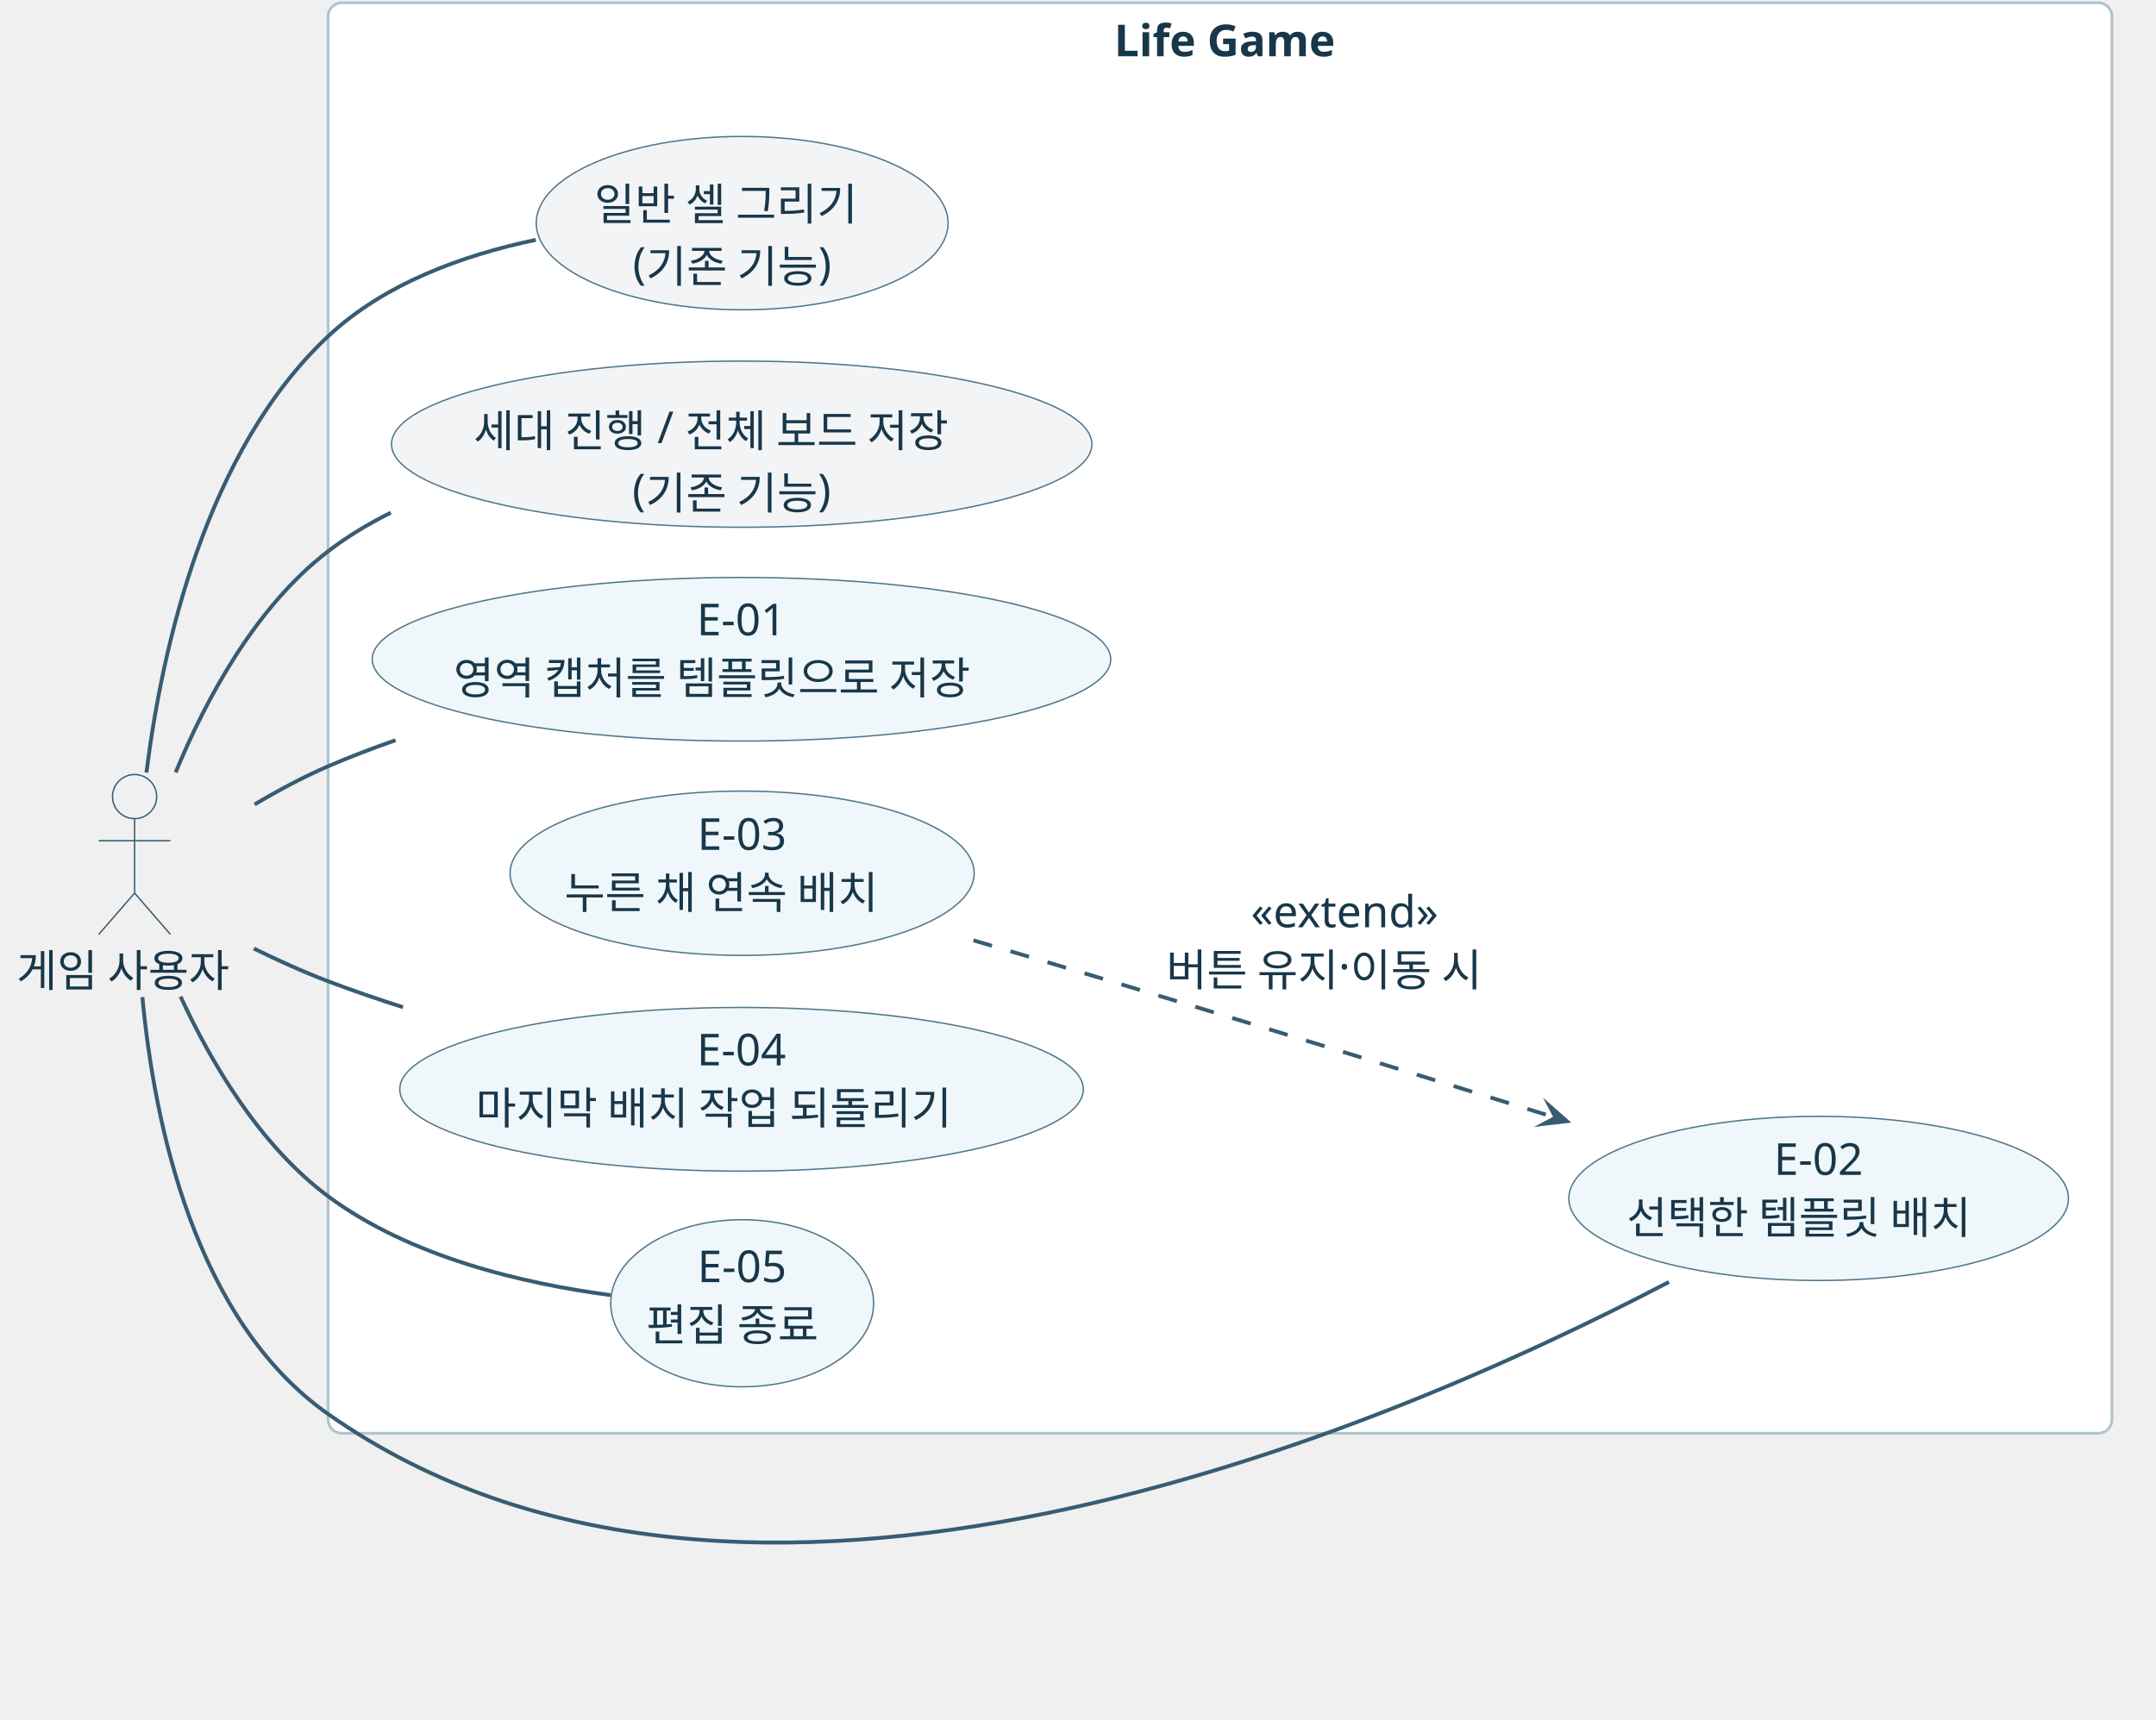
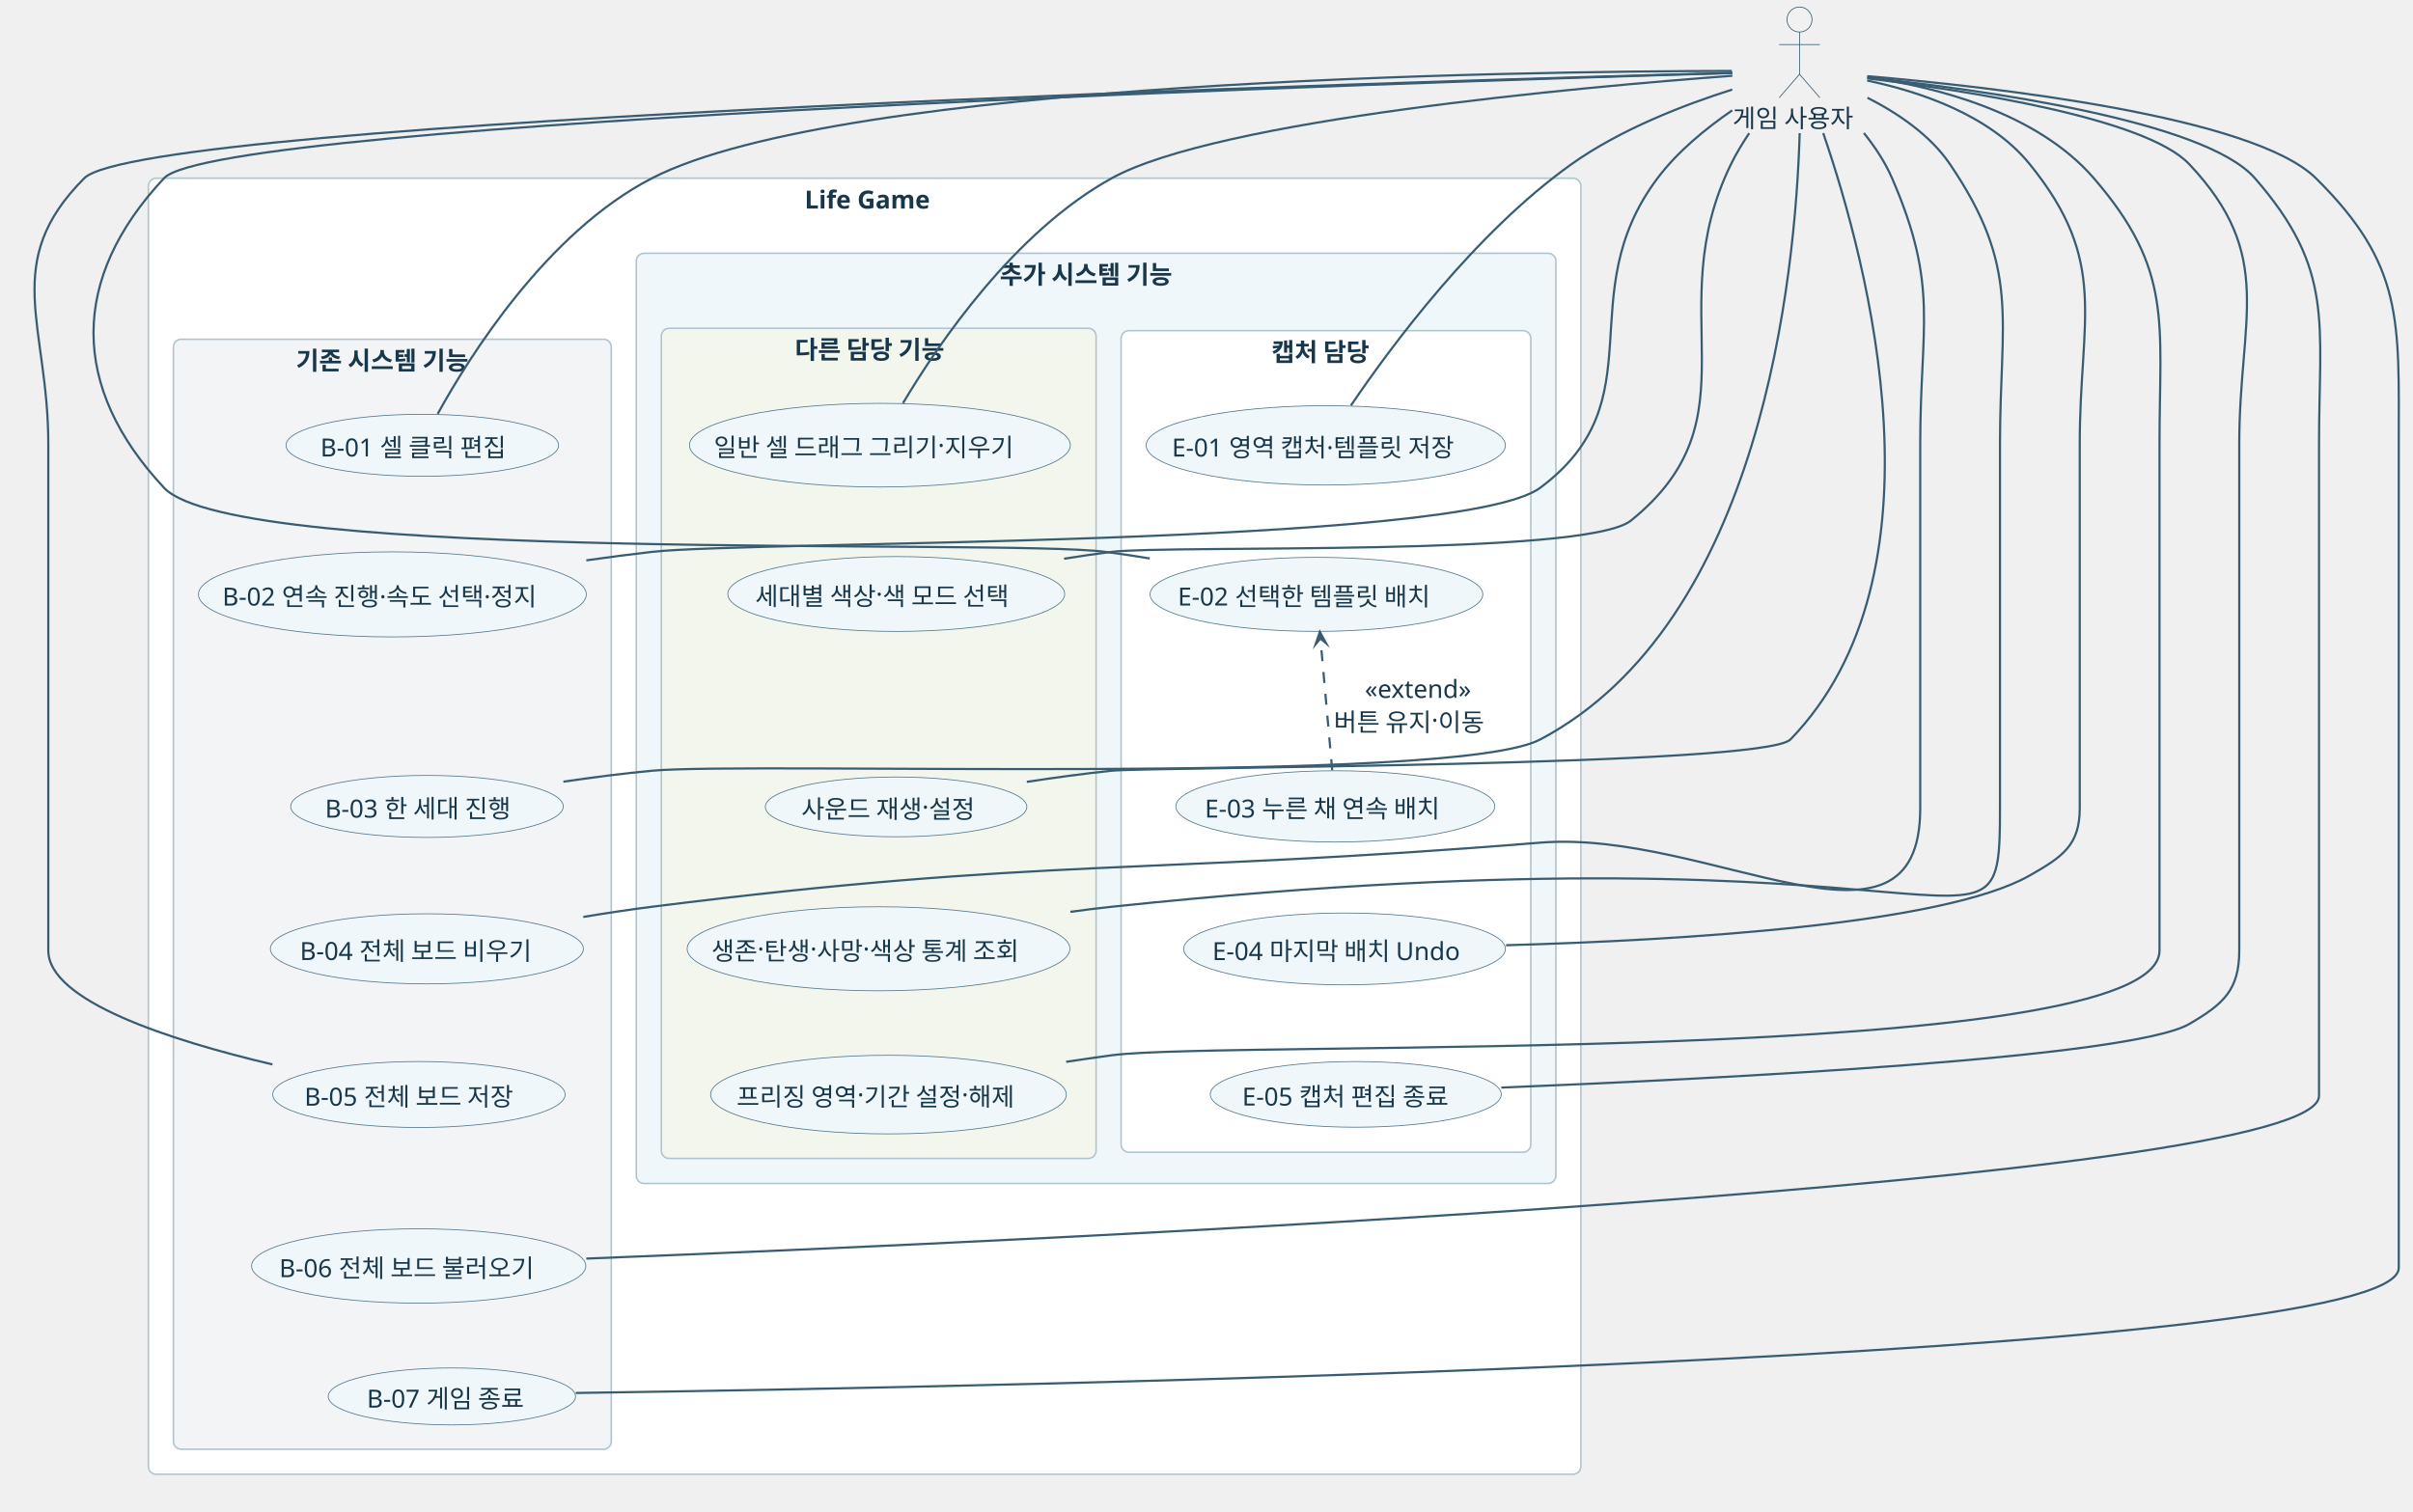
- <svg xmlns="http://www.w3.org/2000/svg" version="1.1" data-diagram-type="DESCRIPTION" style="width:1792px;height:1430px;background:#FFFFFF;" width="1792.083px" height="1430px" viewBox="0 0 1792 1430" zoomAndPan="magnify" preserveAspectRatio="none" contentStyleType="text/css">
+ <svg xmlns="http://www.w3.org/2000/svg" version="1.1" data-diagram-type="DESCRIPTION" style="width:3536px;height:2216px;background:#FFFFFF;" width="3536.042px" height="2216.042px" viewBox="0 0 3536 2216" zoomAndPan="magnify" preserveAspectRatio="none" contentStyleType="text/css">
  <defs />
  <g font-family="sans-serif" lengthAdjust="spacing">
-     <g class="cluster" data-qualified-name="Life Game" id="ent0002" data-source-line="4">
-       <rect x="272.708" y="2.292" width="1482.708" height="1189.375" fill="#FFF" style="stroke:#AFC4CF;stroke-width:2.292;" rx="11.458" ry="11.458" />
-       <text x="926.084" y="46.782" fill="#18374A" font-size="36.667" textLength="175.957" font-weight="700" font-family="Malgun Gothic">Life Game</text>
+     <g class="cluster" data-qualified-name="Life Game" id="ent0002" data-source-line="6">
+       <rect x="217.443" y="261.25" width="2099.167" height="1899.792" fill="#FFF" style="stroke:#AFC4CF;stroke-width:2.292;" rx="11.458" ry="11.458" />
+       <text x="1179.048" y="305.741" fill="#18374A" font-size="36.667" textLength="175.957" font-weight="700" font-family="Malgun Gothic">Life Game</text>
    </g>
-     <g class="entity" data-qualified-name="Player" id="ent0001" data-source-line="3">
-       <ellipse cx="111.862" cy="662.292" rx="18.333" ry="18.333" fill="#F1F1F1" style="stroke:#385C72;stroke-width:1.146;" />
-       <path d="M111.862,680.625 L111.862,742.5 M82.07,698.958 L141.654,698.958 M111.862,742.5 L82.07,776.875 M111.862,742.5 L141.654,776.875" style="stroke:#385C72;stroke-width:1.146;" fill="none" />
-       <text x="13.75" y="820.22" fill="#18374A" font-size="36.667" textLength="196.224" font-family="Malgun Gothic">게임 사용자</text>
+     <g class="cluster" data-qualified-name="Life Game.Legacy" id="ent0003" data-source-line="7">
+       <rect x="254.11" y="497.292" width="641.667" height="1627.083" fill="#F3F4F6" style="stroke:#AFC4CF;stroke-width:2.292;" rx="11.458" ry="11.458" />
+       <text x="433.719" y="541.782" fill="#18374A" font-size="36.667" textLength="282.448" font-weight="700" font-family="Malgun Gothic">기존 시스템 기능</text>
    </g>
-     <g class="entity" data-qualified-name="Life Game.Draw" id="ent0003" data-source-line="5">
-       <ellipse cx="616.867" cy="185.501" rx="171.138" ry="72.063" fill="#F3F4F6" style="stroke:#51768B;stroke-width:1.146;" />
-       <text x="493.976" y="182.994" fill="#18374A" font-size="36.667" textLength="245.781" font-family="Malgun Gothic">일반 셀 그리기</text>
-       <text x="525.916" y="231.764" fill="#18374A" font-size="36.667" textLength="181.901" font-family="Malgun Gothic">(기존 기능)</text>
+     <g class="cluster" data-qualified-name="Life Game.Added" id="ent0011" data-source-line="16">
+       <rect x="932.443" y="371.25" width="1347.5" height="1363.542" fill="#EFF7FA" style="stroke:#AFC4CF;stroke-width:2.292;" rx="11.458" ry="11.458" />
+       <text x="1464.969" y="415.741" fill="#18374A" font-size="36.667" textLength="282.448" font-weight="700" font-family="Malgun Gothic">추가 시스템 기능</text>
    </g>
-     <g class="entity" data-qualified-name="Life Game.Run" id="ent0004" data-source-line="6">
-       <ellipse cx="616.482" cy="369.285" rx="291.065" ry="69.077" fill="#F3F4F6" style="stroke:#51768B;stroke-width:1.146;" />
-       <text x="393.662" y="371.425" fill="#18374A" font-size="36.667" textLength="445.64" font-family="Malgun Gothic">세대 진행 / 전체 보드 저장</text>
-       <text x="525.532" y="420.195" fill="#18374A" font-size="36.667" textLength="181.901" font-family="Malgun Gothic">(기존 기능)</text>
+     <g class="cluster" data-qualified-name="Life Game.Added.CaptureGroup" id="ent0012" data-source-line="17">
+       <rect x="1642.86" y="484.687" width="600.417" height="1204.271" fill="#FFF" style="stroke:#AFC4CF;stroke-width:2.292;" rx="11.458" ry="11.458" />
+       <text x="1863.289" y="529.178" fill="#18374A" font-size="36.667" textLength="159.557" font-weight="700" font-family="Malgun Gothic">캡처 담당</text>
    </g>
-     <g class="entity" data-qualified-name="Life Game.Save" id="ent0005" data-source-line="7">
-       <ellipse cx="616.289" cy="548.118" rx="306.914" ry="68.014" fill="#EFF7FA" style="stroke:#51768B;stroke-width:1.146;" />
-       <text x="579.094" y="528.199" fill="#18374A" font-size="36.667" textLength="74.39" font-family="Malgun Gothic">E-01</text>
-       <text x="376.953" y="576.969" fill="#18374A" font-size="36.667" textLength="478.672" font-family="Malgun Gothic">영역 캡처를 템플릿으로 저장</text>
+     <g class="cluster" data-qualified-name="Life Game.Added.OtherGroup" id="ent0019" data-source-line="25">
+       <rect x="969.11" y="481.25" width="637.083" height="1216.875" fill="#F2F6ED" style="stroke:#AFC4CF;stroke-width:2.292;" rx="11.458" ry="11.458" />
+       <text x="1164.761" y="525.741" fill="#18374A" font-size="36.667" textLength="245.781" font-weight="700" font-family="Malgun Gothic">다른 담당 기능</text>
    </g>
-     <g class="entity" data-qualified-name="Life Game.Place" id="ent0006" data-source-line="8">
-       <ellipse cx="1511.588" cy="996.362" rx="207.63" ry="68.237" fill="#EFF7FA" style="stroke:#51768B;stroke-width:1.146;" />
-       <text x="1474.393" y="976.811" fill="#18374A" font-size="36.667" textLength="74.39" font-family="Malgun Gothic">E-02</text>
-       <text x="1352.031" y="1025.581" fill="#18374A" font-size="36.667" textLength="319.115" font-family="Malgun Gothic">선택한 템플릿 배치</text>
+     <g class="entity" data-qualified-name="User" id="ent0001" data-source-line="5">
+       <ellipse cx="2637.013" cy="28.646" rx="18.333" ry="18.333" fill="#F1F1F1" style="stroke:#385C72;stroke-width:1.146;" />
+       <path d="M2637.013,46.979 L2637.013,108.854 M2607.222,65.313 L2666.805,65.313 M2637.013,108.854 L2607.222,143.229 M2637.013,108.854 L2666.805,143.229" style="stroke:#385C72;stroke-width:1.146;" fill="none" />
+       <text x="2538.901" y="186.574" fill="#18374A" font-size="36.667" textLength="196.224" font-family="Malgun Gothic">게임 사용자</text>
    </g>
-     <g class="entity" data-qualified-name="Life Game.Drag" id="ent0007" data-source-line="9">
-       <ellipse cx="616.835" cy="726.012" rx="192.876" ry="68.304" fill="#EFF7FA" style="stroke:#51768B;stroke-width:1.146;" />
-       <text x="579.64" y="706.573" fill="#18374A" font-size="36.667" textLength="74.39" font-family="Malgun Gothic">E-03</text>
-       <text x="469.165" y="755.342" fill="#18374A" font-size="36.667" textLength="295.339" font-family="Malgun Gothic">누른 채 연속 배치</text>
+     <g class="entity" data-qualified-name="Life Game.Legacy.Draw" id="ent0004" data-source-line="8">
+       <ellipse cx="618.832" cy="652.736" rx="199.723" ry="45.445" fill="#EFF7FA" style="stroke:#51768B;stroke-width:1.146;" />
+       <text x="469.418" y="669.1" fill="#18374A" font-size="36.667" textLength="298.83" font-family="Malgun Gothic">B-01 셀 클릭 편집</text>
    </g>
-     <g class="entity" data-qualified-name="Life Game.Undo" id="ent0008" data-source-line="10">
-       <ellipse cx="616.362" cy="905.649" rx="284.07" ry="68.045" fill="#EFF7FA" style="stroke:#51768B;stroke-width:1.146;" />
-       <text x="579.167" y="885.781" fill="#18374A" font-size="36.667" textLength="74.39" font-family="Malgun Gothic">E-04</text>
-       <text x="395.359" y="934.551" fill="#18374A" font-size="36.667" textLength="442.005" font-family="Malgun Gothic">마지막 배치 작업 되돌리기</text>
+     <g class="entity" data-qualified-name="Life Game.Legacy.Run" id="ent0005" data-source-line="9">
+       <ellipse cx="574.991" cy="871.301" rx="284.215" ry="62.343" fill="#EFF7FA" style="stroke:#51768B;stroke-width:1.146;" />
+       <text x="325.889" y="887.665" fill="#18374A" font-size="36.667" textLength="498.205" font-family="Malgun Gothic">B-02 연속 진행·속도 선택·정지</text>
    </g>
-     <g class="entity" data-qualified-name="Life Game.End" id="ent0009" data-source-line="11">
-       <ellipse cx="616.862" cy="1083.525" rx="109.258" ry="69.463" fill="#EFF7FA" style="stroke:#51768B;stroke-width:1.146;" />
-       <text x="579.668" y="1065.962" fill="#18374A" font-size="36.667" textLength="74.39" font-family="Malgun Gothic">E-05</text>
-       <text x="537.084" y="1114.732" fill="#18374A" font-size="36.667" textLength="159.557" font-family="Malgun Gothic">편집 종료</text>
+     <g class="entity" data-qualified-name="Life Game.Legacy.Tick" id="ent0006" data-source-line="10">
+       <ellipse cx="625.707" cy="1182.111" rx="199.723" ry="45.445" fill="#EFF7FA" style="stroke:#51768B;stroke-width:1.146;" />
+       <text x="476.293" y="1198.475" fill="#18374A" font-size="36.667" textLength="298.83" font-family="Malgun Gothic">B-03 한 세대 진행</text>
    </g>
-     <g class="link" data-entity-1="ent0007" data-entity-2="ent0006" id="lnk10" data-link-type="dependency">
-       <polygon points="1303.346,932.462,1286.378,917.579,1292.406,929.056,1280.929,935.084,1303.346,932.462" fill="#385C72" style="stroke:#385C72;stroke-width:2.292;stroke-linejoin:miter;stroke-miterlimit:10;" />
-       <path d="M809.105,781.811 C847.045,792.974 886.581,804.701 923.542,815.833 C1049.873,853.884 1180.255,894.143 1292.406,929.056" style="stroke:#385C72;stroke-width:3.208;stroke-dasharray:16.042,16.042;" fill="none" />
-       <text x="1039.656" y="770.949" fill="#18374A" font-size="36.667" textLength="149.907" font-family="Malgun Gothic">«extend»</text>
-       <text x="969.375" y="819.718" fill="#18374A" font-size="36.667" textLength="290.469" font-family="Malgun Gothic">버튼 유지·이동 시</text>
+     <g class="entity" data-qualified-name="Life Game.Legacy.Clear" id="ent0007" data-source-line="11">
+       <ellipse cx="625.536" cy="1390.848" rx="229.342" ry="51.368" fill="#EFF7FA" style="stroke:#51768B;stroke-width:1.146;" />
+       <text x="439.454" y="1407.212" fill="#18374A" font-size="36.667" textLength="372.163" font-family="Malgun Gothic">B-04 전체 보드 비우기</text>
    </g>
-     <g class="link" data-entity-1="ent0001" data-entity-2="ent0003" id="lnk11" data-link-type="association">
-       <path d="M121.714,642.355 C134.623,539.19 170.885,374.972 272.708,279.583 C319.374,235.867 384.478,212.163 445.337,199.427" style="stroke:#385C72;stroke-width:3.208;" fill="none" />
+     <g class="entity" data-qualified-name="Life Game.Legacy.Store" id="ent0008" data-source-line="12">
+       <ellipse cx="613.882" cy="1604.392" rx="214.251" ry="48.35" fill="#EFF7FA" style="stroke:#51768B;stroke-width:1.146;" />
+       <text x="446.134" y="1620.756" fill="#18374A" font-size="36.667" textLength="335.496" font-family="Malgun Gothic">B-05 전체 보드 저장</text>
    </g>
-     <g class="link" data-entity-1="ent0001" data-entity-2="ent0004" id="lnk12" data-link-type="association">
-       <path d="M145.994,642.195 C171.115,581.26 212.244,504.707 272.708,458.333 C288.754,446.027 306.337,435.408 324.794,426.246" style="stroke:#385C72;stroke-width:3.208;" fill="none" />
+     <g class="entity" data-qualified-name="Life Game.Legacy.Load" id="ent0009" data-source-line="13">
+       <ellipse cx="613.583" cy="1855.728" rx="244.889" ry="54.478" fill="#EFF7FA" style="stroke:#51768B;stroke-width:1.146;" />
+       <text x="409.168" y="1872.092" fill="#18374A" font-size="36.667" textLength="408.83" font-family="Malgun Gothic">B-06 전체 보드 불러오기</text>
    </g>
-     <g class="link" data-entity-1="ent0001" data-entity-2="ent0005" id="lnk13" data-link-type="association">
-       <path d="M211.625,668.832 C231.273,657.139 252.209,645.911 272.708,637.083 C290.718,629.327 309.561,622.114 328.747,615.428" style="stroke:#385C72;stroke-width:3.208;" fill="none" />
+     <g class="entity" data-qualified-name="Life Game.Legacy.Exit" id="ent0010" data-source-line="14">
+       <ellipse cx="662.215" cy="2046.954" rx="181.23" ry="41.746" fill="#EFF7FA" style="stroke:#51768B;stroke-width:1.146;" />
+       <text x="537.578" y="2063.318" fill="#18374A" font-size="36.667" textLength="249.272" font-family="Malgun Gothic">B-07 게임 종료</text>
    </g>
-     <g class="link" data-entity-1="ent0001" data-entity-2="ent0006" id="lnk14" data-link-type="association">
-       <path d="M118.336,828.98 C128.119,933.183 161.493,1097.414 272.708,1175.625 C616.868,1417.652 1149.424,1190.204 1387.194,1065.838" style="stroke:#385C72;stroke-width:3.208;" fill="none" />
+     <g class="entity" data-qualified-name="Life Game.Added.CaptureGroup.Capture" id="ent0013" data-source-line="18">
+       <ellipse cx="1942.788" cy="652.84" rx="263.262" ry="58.152" fill="#EFF7FA" style="stroke:#51768B;stroke-width:1.146;" />
+       <text x="1717.247" y="669.204" fill="#18374A" font-size="36.667" textLength="451.082" font-family="Malgun Gothic">E-01 영역 캡처·템플릿 저장</text>
    </g>
-     <g class="link" data-entity-1="ent0001" data-entity-2="ent0008" id="lnk15" data-link-type="association">
-       <path d="M210.953,788.598 C231.013,798.456 252.275,808.079 272.708,815.833 C292.76,823.443 313.712,830.643 334.942,837.402" style="stroke:#385C72;stroke-width:3.208;" fill="none" />
+     <g class="entity" data-qualified-name="Life Game.Added.CaptureGroup.Place" id="ent0014" data-source-line="19">
+       <ellipse cx="1929.1" cy="871.248" rx="243.845" ry="54.269" fill="#EFF7FA" style="stroke:#51768B;stroke-width:1.146;" />
+       <text x="1725.903" y="887.612" fill="#18374A" font-size="36.667" textLength="406.395" font-family="Malgun Gothic">E-02 선택한 템플릿 배치</text>
    </g>
-     <g class="link" data-entity-1="ent0001" data-entity-2="ent0009" id="lnk16" data-link-type="association">
-       <path d="M150.078,828.572 C176,884.52 216.484,952.783 272.708,994.583 C340.818,1045.22 435.175,1067.226 507.443,1076.759" style="stroke:#385C72;stroke-width:3.208;" fill="none" />
+     <g class="entity" data-qualified-name="Life Game.Added.CaptureGroup.Stroke" id="ent0015" data-source-line="20">
+       <ellipse cx="1956.801" cy="1182.038" rx="233.733" ry="52.247" fill="#EFF7FA" style="stroke:#51768B;stroke-width:1.146;" />
+       <text x="1765.492" y="1198.402" fill="#18374A" font-size="36.667" textLength="382.619" font-family="Malgun Gothic">E-03 누른 채 연속 배치</text>
+     </g>
+     <g class="entity" data-qualified-name="Life Game.Added.CaptureGroup.Undo" id="ent0016" data-source-line="21">
+       <ellipse cx="1970.279" cy="1390.984" rx="235.753" ry="52.651" fill="#EFF7FA" style="stroke:#51768B;stroke-width:1.146;" />
+       <text x="1776.579" y="1407.348" fill="#18374A" font-size="36.667" textLength="387.399" font-family="Malgun Gothic">E-04 마지막 배치 Undo</text>
+     </g>
+     <g class="entity" data-qualified-name="Life Game.Added.CaptureGroup.End" id="ent0017" data-source-line="22">
+       <ellipse cx="1986.752" cy="1604.195" rx="213.268" ry="48.154" fill="#EFF7FA" style="stroke:#51768B;stroke-width:1.146;" />
+       <text x="1820.222" y="1620.559" fill="#18374A" font-size="36.667" textLength="333.062" font-family="Malgun Gothic">E-05 캡처 편집 종료</text>
+     </g>
+     <g class="entity" data-qualified-name="Life Game.Added.OtherGroup.Brush" id="ent0020" data-source-line="26">
+       <ellipse cx="1289.416" cy="652.561" rx="279.057" ry="61.311" fill="#EFF7FA" style="stroke:#51768B;stroke-width:1.146;" />
+       <text x="1046.07" y="668.925" fill="#18374A" font-size="36.667" textLength="486.693" font-family="Malgun Gothic">일반 셀 드래그 그리기·지우기</text>
+     </g>
+     <g class="entity" data-qualified-name="Life Game.Added.OtherGroup.Color" id="ent0021" data-source-line="27">
+       <ellipse cx="1313.343" cy="870.701" rx="246.837" ry="54.867" fill="#EFF7FA" style="stroke:#51768B;stroke-width:1.146;" />
+       <text x="1106.663" y="887.065" fill="#18374A" font-size="36.667" textLength="413.359" font-family="Malgun Gothic">세대별 색상·색 모드 선택</text>
+     </g>
+     <g class="entity" data-qualified-name="Life Game.Added.OtherGroup.Sound" id="ent0022" data-source-line="28">
+       <ellipse cx="1313.118" cy="1182.781" rx="191.612" ry="43.822" fill="#EFF7FA" style="stroke:#51768B;stroke-width:1.146;" />
+       <text x="1174.329" y="1199.145" fill="#18374A" font-size="36.667" textLength="277.578" font-family="Malgun Gothic">사운드 재생·설정</text>
+     </g>
+     <g class="entity" data-qualified-name="Life Game.Added.OtherGroup.Stats" id="ent0023" data-source-line="29">
+       <ellipse cx="1287.389" cy="1390.76" rx="280.466" ry="61.593" fill="#EFF7FA" style="stroke:#51768B;stroke-width:1.146;" />
+       <text x="1042.467" y="1407.124" fill="#18374A" font-size="36.667" textLength="489.844" font-family="Malgun Gothic">생존·탄생·사망·색상 통계 조회</text>
+     </g>
+     <g class="entity" data-qualified-name="Life Game.Added.OtherGroup.Freeze" id="ent0024" data-source-line="30">
+       <ellipse cx="1301.957" cy="1604.507" rx="260.659" ry="57.632" fill="#EFF7FA" style="stroke:#51768B;stroke-width:1.146;" />
+       <text x="1079.378" y="1620.871" fill="#18374A" font-size="36.667" textLength="445.156" font-family="Malgun Gothic">프리징 영역·기간 설정·해제</text>
+     </g>
+     <g class="link" data-entity-1="ent0015" data-entity-2="ent0014" id="lnk18" data-link-type="dependency">
+       <polygon points="1933.983,925.218,1926.693,946.578,1935.005,936.63,1944.953,944.943,1933.983,925.218" fill="#385C72" style="stroke:#385C72;stroke-width:2.292;stroke-linejoin:miter;stroke-miterlimit:10;" />
+       <path d="M1952.222,1128.885 C1947.162,1072.379 1940.093,993.441 1935.005,936.63" style="stroke:#385C72;stroke-width:3.208;stroke-dasharray:16.042,16.042;" fill="none" />
+       <text x="2000.029" y="1023.032" fill="#18374A" font-size="36.667" textLength="149.907" font-family="Malgun Gothic">«extend»</text>
+       <text x="1954.526" y="1071.802" fill="#18374A" font-size="36.667" textLength="240.911" font-family="Malgun Gothic">버튼 유지·이동</text>
+     </g>
+     <g class="link" data-entity-1="ent0001" data-entity-2="ent0004" id="lnk39" data-link-type="association">
+       <path d="M2537.89,103.962 C2220.032,104.451 1234.056,117.769 955.36,261.25 C801.53,340.446 687.783,522.498 641.411,606.67" style="stroke:#385C72;stroke-width:3.208;" fill="none" />
+     </g>
+     <g class="link" data-entity-1="ent0001" data-entity-2="ent0005" id="lnk40" data-link-type="association">
+       <path d="M2538.389,161.758 C2499.985,188.051 2458.279,222.106 2428.901,261.25 C2299.458,433.729 2429.949,586.149 2257.026,715 C2140.751,801.641 1099.429,792.505 955.36,808.958 C924.143,812.523 891.567,816.788 859.181,821.374" style="stroke:#385C72;stroke-width:3.208;" fill="none" />
+     </g>
+     <g class="link" data-entity-1="ent0001" data-entity-2="ent0006" id="lnk41" data-link-type="association">
+       <path d="M2637.243,195.188 C2631.068,403.779 2581.977,911.985 2257.026,1083.958 C2129.116,1151.652 1099.448,1116.294 955.36,1129.792 C913.236,1133.738 868.302,1139.533 825.586,1145.801" style="stroke:#385C72;stroke-width:3.208;" fill="none" />
+     </g>
+     <g class="link" data-entity-1="ent0001" data-entity-2="ent0007" id="lnk42" data-link-type="association">
+       <path d="M2731.335,195.002 C2747.598,215.299 2762.513,237.811 2772.651,261.25 C2841.777,421.056 2813.901,476.717 2813.901,650.833 C2813.901,650.833 2813.901,650.833 2813.901,1184.792 C2813.901,1433.304 2504.72,1215.058 2257.026,1235.208 C1678.913,1282.239 1530.833,1256.654 955.36,1329.167 C922.725,1333.279 888.421,1338.478 854.774,1344.085" style="stroke:#385C72;stroke-width:3.208;" fill="none" />
+     </g>
+     <g class="link" data-entity-1="ent0001" data-entity-2="ent0008" id="lnk43" data-link-type="association">
+       <path d="M2538.847,106.811 C2084.425,118.975 210.359,174.285 123.485,261.25 C0,384.865 70.776,476.108 70.776,650.833 C70.776,650.833 70.776,650.833 70.776,1393.333 C70.776,1467.067 247.431,1524.527 399.244,1560.294" style="stroke:#385C72;stroke-width:3.208;" fill="none" />
+     </g>
+     <g class="link" data-entity-1="ent0001" data-entity-2="ent0009" id="lnk44" data-link-type="association">
+       <path d="M2736.05,113.565 C2903.028,131.468 3230.535,176.655 3304.318,261.25 C3421.392,395.481 3398.276,472.721 3398.276,650.833 C3398.276,650.833 3398.276,650.833 3398.276,1606.458 C3398.276,1733.358 1539.106,1818.128 859.165,1844.887" style="stroke:#385C72;stroke-width:3.208;" fill="none" />
+     </g>
+     <g class="link" data-entity-1="ent0001" data-entity-2="ent0010" id="lnk45" data-link-type="association">
+       <path d="M2736.3,111.639 C2919.576,127.347 3301.823,170.363 3393.693,261.25 C3522.628,388.805 3515.151,469.466 3515.151,650.833 C3515.151,650.833 3515.151,650.833 3515.151,1858.542 C3515.151,1992.952 1472.2,2032.804 843.753,2041.883" style="stroke:#385C72;stroke-width:3.208;" fill="none" />
+     </g>
+     <g class="link" data-entity-1="ent0001" data-entity-2="ent0013" id="lnk46" data-link-type="association">
+       <path d="M2538.415,131.272 C2468.414,153.42 2374.644,189.499 2302.86,240.625 C2161.658,341.192 2038.477,507.597 1979.706,594.322" style="stroke:#385C72;stroke-width:3.208;" fill="none" />
+     </g>
+     <g class="link" data-entity-1="ent0001" data-entity-2="ent0014" id="lnk47" data-link-type="association">
+       <path d="M2538.185,107.021 C2095.584,119.756 320.188,176.023 240.36,261.25 C102.498,408.435 102.69,567.635 240.36,715 C345.245,827.272 1467.58,789.173 1619.943,808.958 C1641.098,811.705 1662.987,814.998 1684.896,818.607" style="stroke:#385C72;stroke-width:3.208;" fill="none" />
+     </g>
+     <g class="link" data-entity-1="ent0001" data-entity-2="ent0016" id="lnk48" data-link-type="association">
+       <path d="M2736.093,118.041 C2812.786,134.096 2915.688,168.351 2974.318,240.625 C3090.997,384.455 3047.651,465.628 3047.651,650.833 C3047.651,650.833 3047.651,650.833 3047.651,1184.792 C3047.651,1239.385 3021.754,1256.31 2974.318,1283.333 C2847.667,1355.485 2461.68,1378.379 2206.938,1385.565" style="stroke:#385C72;stroke-width:3.208;" fill="none" />
+     </g>
+     <g class="link" data-entity-1="ent0001" data-entity-2="ent0017" id="lnk49" data-link-type="association">
+       <path d="M2736.368,114.895 C2882.154,132.629 3144.356,173.13 3208.068,240.625 C3335.199,375.305 3281.401,465.628 3281.401,650.833 C3281.401,650.833 3281.401,650.833 3281.401,1393.333 C3281.401,1451.246 3258.103,1471.88 3208.068,1501.042 C3123.332,1550.429 2527.07,1580.98 2200.053,1594.21" style="stroke:#385C72;stroke-width:3.208;" fill="none" />
+     </g>
+     <g class="link" data-entity-1="ent0001" data-entity-2="ent0020" id="lnk50" data-link-type="association">
+       <path d="M2538.57,111.04 C2316.37,127.618 1784.79,175.299 1629.11,261.25 C1486.621,339.918 1375.692,502.865 1323.195,591.043" style="stroke:#385C72;stroke-width:3.208;" fill="none" />
+     </g>
+     <g class="link" data-entity-1="ent0001" data-entity-2="ent0021" id="lnk51" data-link-type="association">
+       <path d="M2563.265,195.274 C2553.399,209.9 2544.117,225.287 2536.61,240.625 C2430.569,457.262 2577.696,611.714 2389.943,763.125 C2324.019,816.289 1713.158,798.551 1629.11,808.958 C1606.377,811.773 1582.813,815.215 1559.269,819.01" style="stroke:#385C72;stroke-width:3.208;" fill="none" />
+     </g>
+     <g class="link" data-entity-1="ent0001" data-entity-2="ent0022" id="lnk52" data-link-type="association">
+       <path d="M2671.728,195.092 C2738.091,388.277 2858.004,842.023 2623.693,1083.958 C2585.212,1123.692 1684.135,1124.156 1629.11,1129.792 C1588.735,1133.927 1545.67,1139.804 1504.734,1146.092" style="stroke:#385C72;stroke-width:3.208;" fill="none" />
+     </g>
+     <g class="link" data-entity-1="ent0001" data-entity-2="ent0023" id="lnk53" data-link-type="association">
+       <path d="M2736.598,143.314 C2780.249,165.46 2828.165,197.499 2857.443,240.625 C2961.471,393.854 2930.776,465.628 2930.776,650.833 C2930.776,650.833 2930.776,650.833 2930.776,1184.792 C2930.776,1453.033 2904.045,1194.77 1629.11,1329.167 C1609.361,1331.248 1589.03,1333.784 1568.594,1336.621" style="stroke:#385C72;stroke-width:3.208;" fill="none" />
+     </g>
+     <g class="link" data-entity-1="ent0001" data-entity-2="ent0024" id="lnk54" data-link-type="association">
+       <path d="M2736.791,113.005 C2835.697,127.167 2984.504,164.248 3068.276,261.25 C3184.85,396.234 3164.526,472.479 3164.526,650.833 C3164.526,650.833 3164.526,650.833 3164.526,1393.333 C3164.526,1564.786 1799.049,1524.143 1629.11,1546.875 C1607.381,1549.782 1584.883,1553.037 1562.322,1556.474" style="stroke:#385C72;stroke-width:3.208;" fill="none" />
    </g>
  </g>
</svg>
